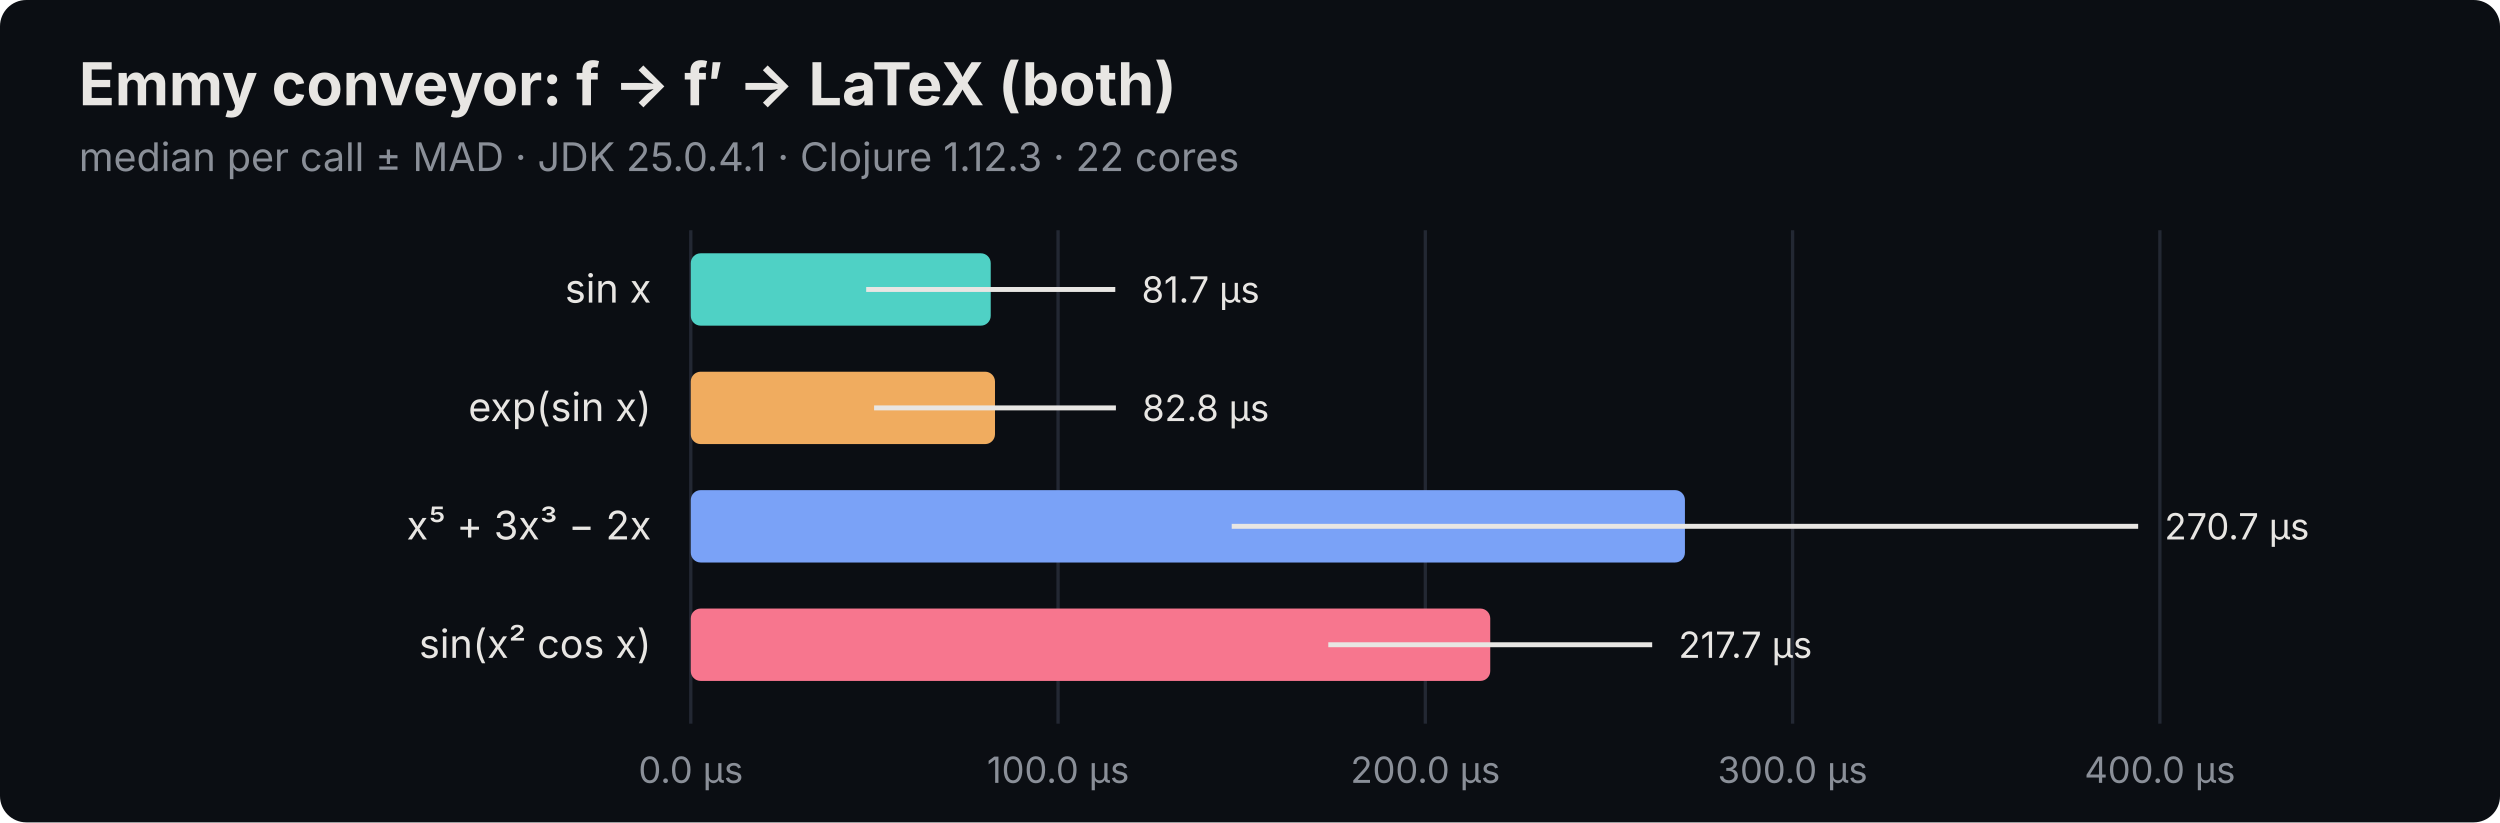
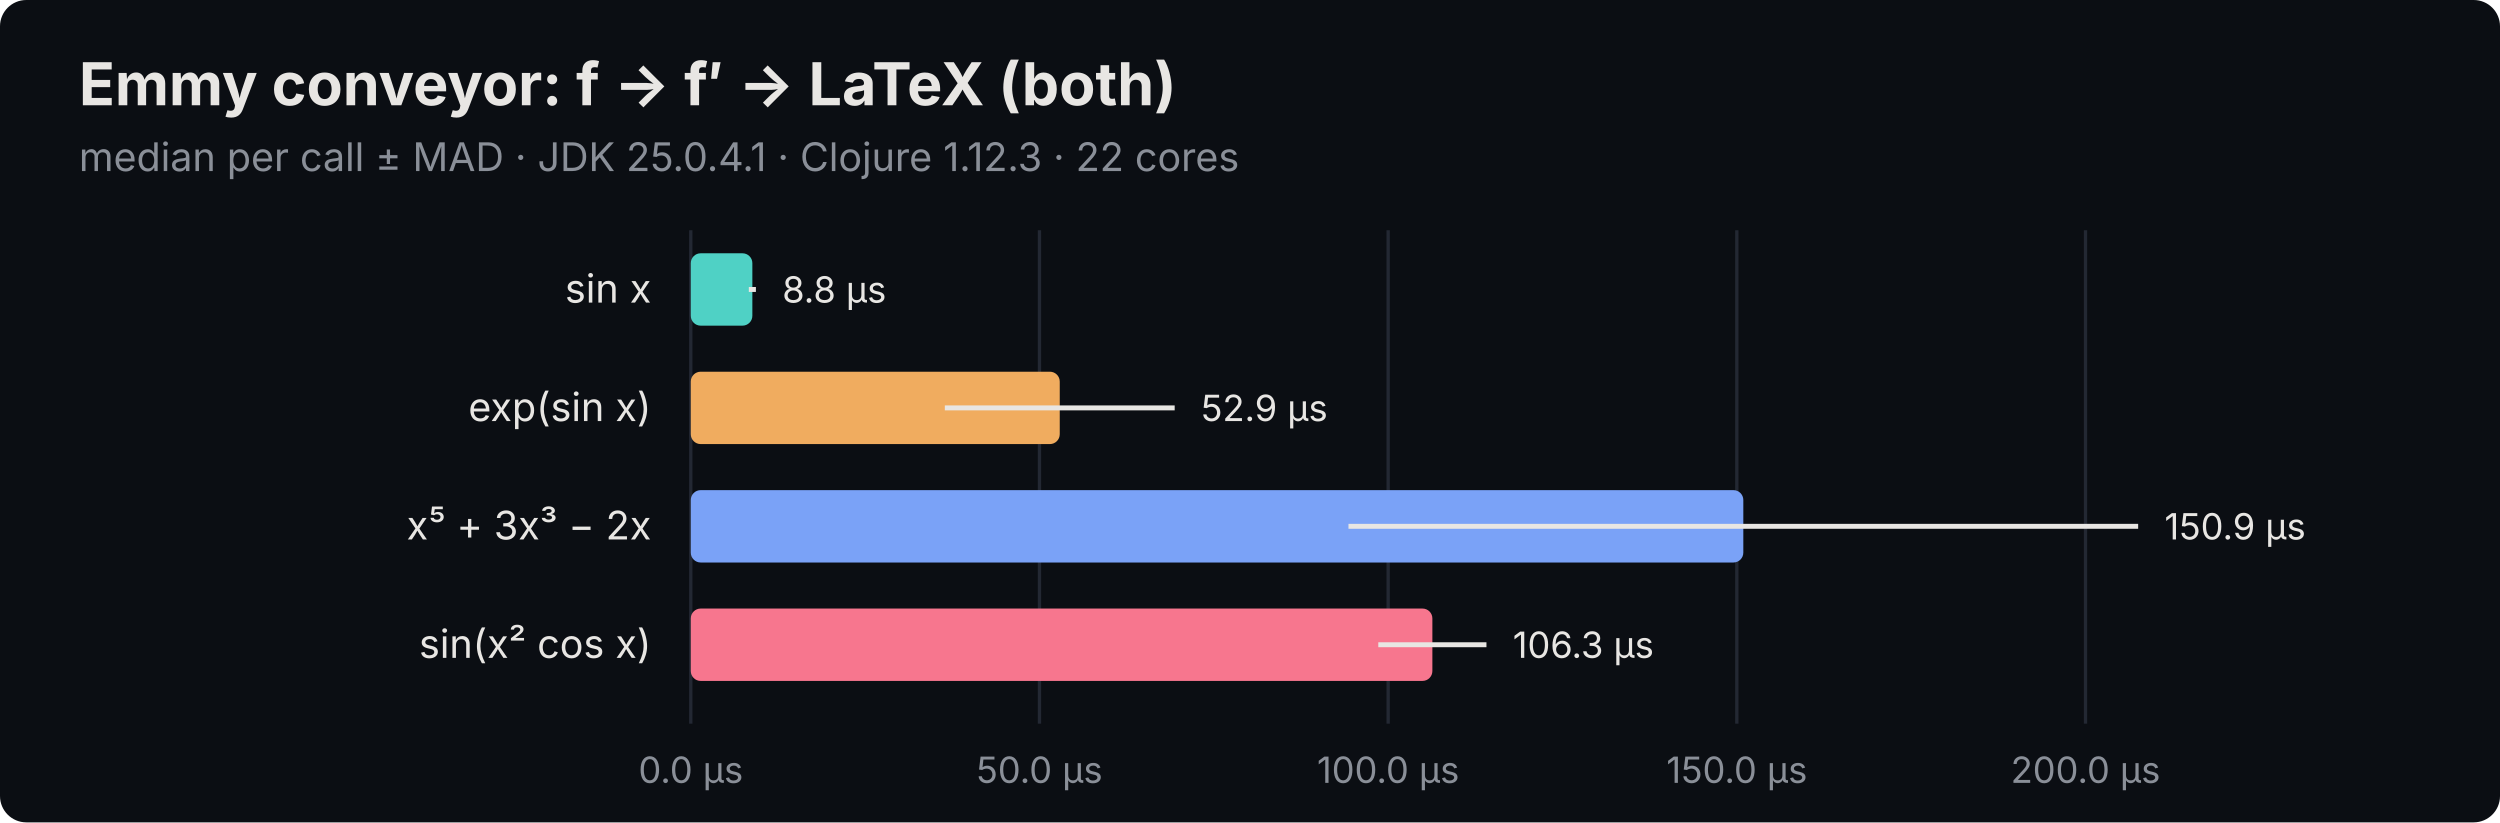
<svg xmlns="http://www.w3.org/2000/svg" font-family="system-ui, -apple-system, Segoe UI, sans-serif" height="250" viewBox="0 0 760 250" width="760">
  <rect fill="#0b0e13" height="250" rx="8" width="760" x="0" y="0" />
  <text fill="#e8e6e3" font-size="18" font-weight="700" x="24" y="32">Emmy conveyor: f → f′ → LaTeX (both)</text>
  <text fill="#8a8f98" font-size="12" x="24" y="52">median per call ± MAD · JDK 25.0.4.1 · Clojure 1.12.3 · 22 cores</text>
  <g>
    <line stroke="#232833" x1="210.0" x2="210.0" y1="70" y2="220" />
    <text fill="#8a8f98" font-size="11" text-anchor="middle" x="210.0" y="238">0.0 µs</text>
  </g>
  <g>
-     <line stroke="#232833" x1="321.651" x2="321.651" y1="70" y2="220" />
-     <text fill="#8a8f98" font-size="11" text-anchor="middle" x="321.651" y="238">100.0 µs</text>
+     <line stroke="#232833" x1="315.999" x2="315.999" y1="70" y2="220" />
+     <text fill="#8a8f98" font-size="11" text-anchor="middle" x="315.999" y="238">50.0 µs</text>
  </g>
  <g>
-     <line stroke="#232833" x1="433.302" x2="433.302" y1="70" y2="220" />
-     <text fill="#8a8f98" font-size="11" text-anchor="middle" x="433.302" y="238">200.0 µs</text>
+     <line stroke="#232833" x1="421.998" x2="421.998" y1="70" y2="220" />
+     <text fill="#8a8f98" font-size="11" text-anchor="middle" x="421.998" y="238">100.0 µs</text>
  </g>
  <g>
-     <line stroke="#232833" x1="544.952" x2="544.952" y1="70" y2="220" />
-     <text fill="#8a8f98" font-size="11" text-anchor="middle" x="544.952" y="238">300.0 µs</text>
+     <line stroke="#232833" x1="527.997" x2="527.997" y1="70" y2="220" />
+     <text fill="#8a8f98" font-size="11" text-anchor="middle" x="527.997" y="238">150.0 µs</text>
  </g>
  <g>
-     <line stroke="#232833" x1="656.603" x2="656.603" y1="70" y2="220" />
-     <text fill="#8a8f98" font-size="11" text-anchor="middle" x="656.603" y="238">400.0 µs</text>
+     <line stroke="#232833" x1="633.996" x2="633.996" y1="70" y2="220" />
+     <text fill="#8a8f98" font-size="11" text-anchor="middle" x="633.996" y="238">200.0 µs</text>
  </g>
  <g>
    <text fill="#e8e6e3" font-size="12" text-anchor="end" x="198" y="92">sin x</text>
-     <rect fill="#4fd1c5" height="22" rx="3" width="91.183" x="210" y="77" />
-     <line stroke="#e8e6e3" stroke-width="1.5" x1="263.319" x2="339.046" y1="88" y2="88" />
-     <text fill="#e8e6e3" font-size="11" x="347.046" y="92">81.7 µs</text>
+     <rect fill="#4fd1c5" height="22" rx="3" width="18.717" x="210" y="77" />
+     <line stroke="#e8e6e3" stroke-width="1.5" x1="227.641" x2="229.793" y1="88" y2="88" />
+     <text fill="#e8e6e3" font-size="11" x="237.793" y="92">8.8 µs</text>
  </g>
  <g>
    <text fill="#e8e6e3" font-size="12" text-anchor="end" x="198" y="128">exp(sin x)</text>
-     <rect fill="#f0ac5f" height="22" rx="3" width="92.479" x="210" y="113" />
-     <line stroke="#e8e6e3" stroke-width="1.5" x1="265.723" x2="339.234" y1="124" y2="124" />
-     <text fill="#e8e6e3" font-size="11" x="347.234" y="128">82.8 µs</text>
+     <rect fill="#f0ac5f" height="22" rx="3" width="112.164" x="210" y="113" />
+     <line stroke="#e8e6e3" stroke-width="1.5" x1="287.224" x2="357.104" y1="124" y2="124" />
+     <text fill="#e8e6e3" font-size="11" x="365.104" y="128">52.9 µs</text>
  </g>
  <g>
    <text fill="#e8e6e3" font-size="12" text-anchor="end" x="198" y="164">x⁵ + 3x³ − 2x</text>
-     <rect fill="#7aa2f7" height="22" rx="3" width="302.22" x="210" y="149" />
-     <line stroke="#e8e6e3" stroke-width="1.5" x1="374.441" x2="650.0" y1="160" y2="160" />
-     <text fill="#e8e6e3" font-size="11" x="658.0" y="164">270.7 µs</text>
+     <rect fill="#7aa2f7" height="22" rx="3" width="319.968" x="210" y="149" />
+     <line stroke="#e8e6e3" stroke-width="1.5" x1="409.936" x2="650.0" y1="160" y2="160" />
+     <text fill="#e8e6e3" font-size="11" x="658.0" y="164">150.9 µs</text>
  </g>
  <g>
    <text fill="#e8e6e3" font-size="12" text-anchor="end" x="198" y="200">sin(x² cos x)</text>
-     <rect fill="#f7768e" height="22" rx="3" width="243.034" x="210" y="185" />
-     <line stroke="#e8e6e3" stroke-width="1.5" x1="403.804" x2="502.263" y1="196" y2="196" />
-     <text fill="#e8e6e3" font-size="11" x="510.263" y="200">217.7 µs</text>
+     <rect fill="#f7768e" height="22" rx="3" width="225.442" x="210" y="185" />
+     <line stroke="#e8e6e3" stroke-width="1.5" x1="419.003" x2="451.88" y1="196" y2="196" />
+     <text fill="#e8e6e3" font-size="11" x="459.88" y="200">106.3 µs</text>
  </g>
</svg>
